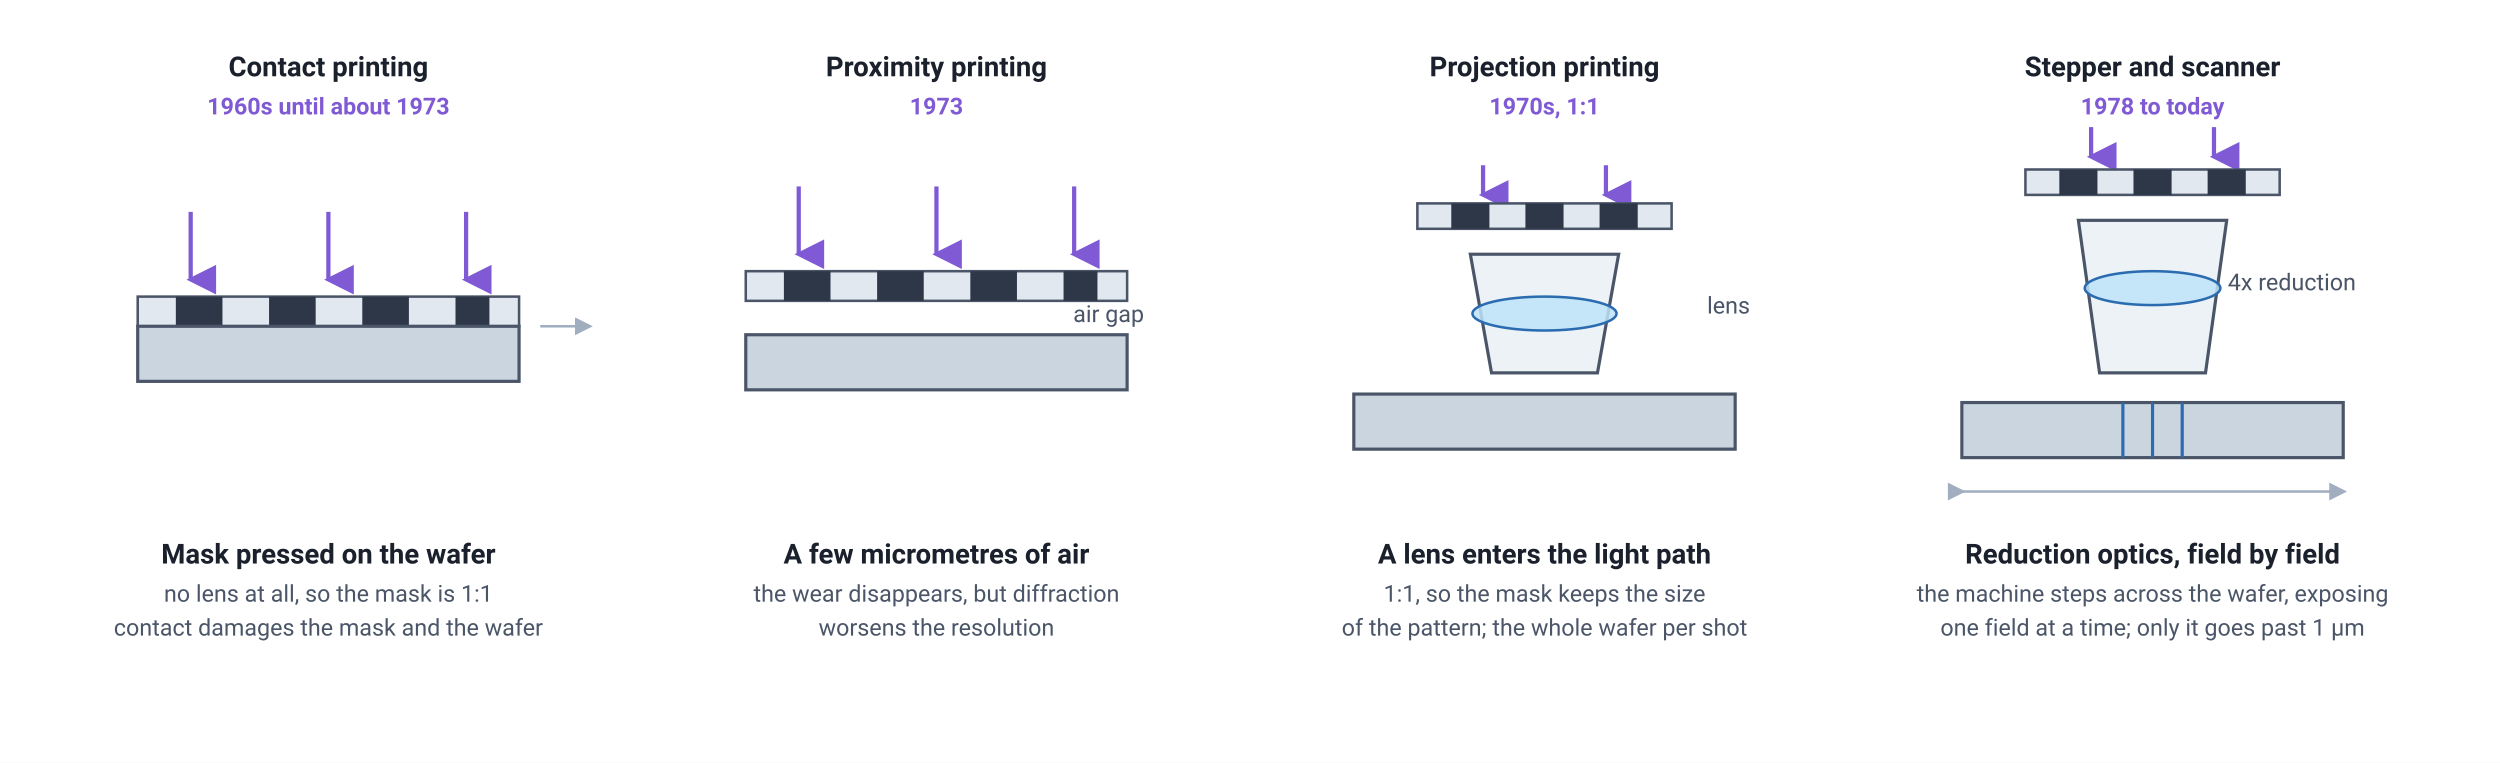
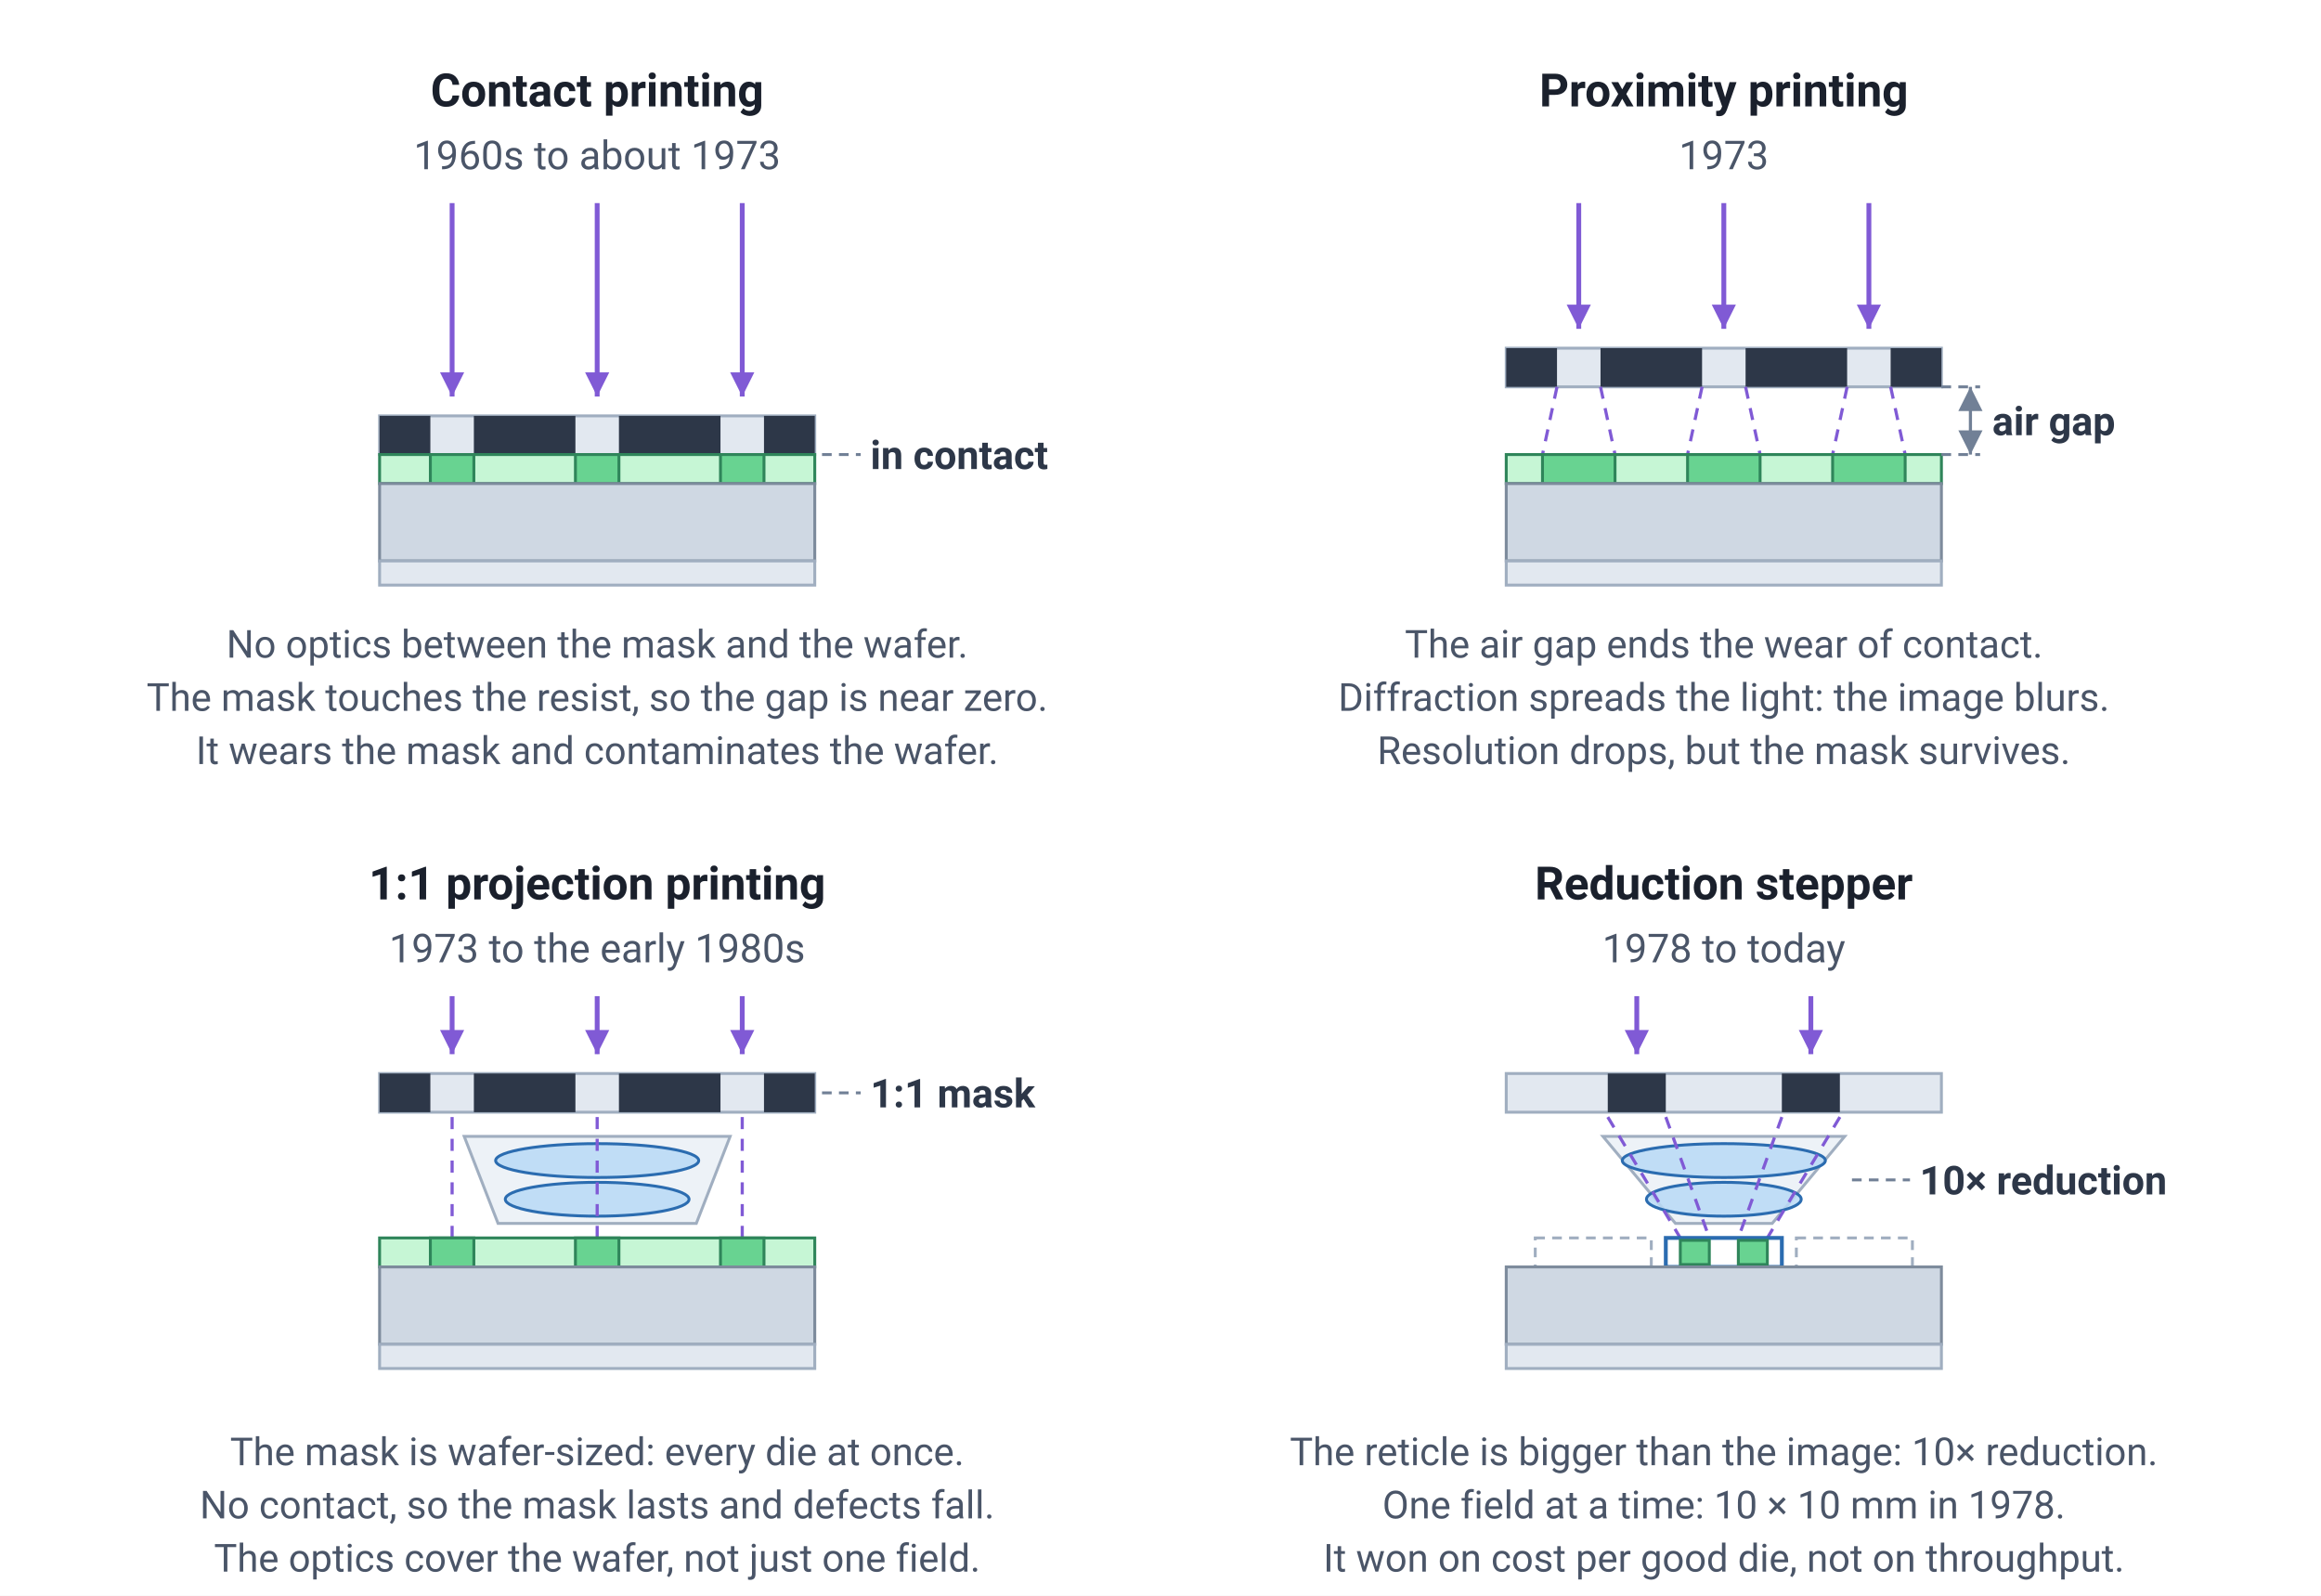
- <svg xmlns="http://www.w3.org/2000/svg" width="1180" height="360" viewBox="0 0 1180 360" role="img">
-   <rect width="1180" height="360" fill="#ffffff" />
+ <svg xmlns="http://www.w3.org/2000/svg" width="960" height="660" viewBox="0 0 960 660" role="img">
+   <rect width="960" height="660" fill="#ffffff" />
  <defs>
-     <marker id="genArrow" markerWidth="7" markerHeight="7" refX="3.5" refY="6" orient="auto">
-       <path d="M0,0 L7,0 L3.5,7 z" fill="#805ad5" />
+     <marker id="lgArrow" markerUnits="userSpaceOnUse" markerWidth="10" markerHeight="10" refX="10" refY="5" orient="auto-start-reverse">
+       <path d="M 0 0 L 10 5 L 0 10 z" fill="#805ad5" />
    </marker>
-     <marker id="genGray" markerWidth="7" markerHeight="7" refX="5.5" refY="3.5" orient="auto">
-       <path d="M0,0 L7,3.5 L0,7 z" fill="#a0aec0" />
+     <marker id="lgGray" markerUnits="userSpaceOnUse" markerWidth="10" markerHeight="10" refX="10" refY="5" orient="auto-start-reverse">
+       <path d="M 0 0 L 10 5 L 0 10 z" fill="#718096" />
    </marker>
  </defs>
  <style>
-     .t { font: 600 13px system-ui, -apple-system, "Segoe UI", Roboto, sans-serif; fill: #1a202c; }
-     .s { font: 11px system-ui, -apple-system, "Segoe UI", Roboto, sans-serif; fill: #4a5568; }
-     .yr { font: 600 11px system-ui, -apple-system, "Segoe UI", Roboto, sans-serif; fill: #805ad5; }
-     .note { font: 11.5px system-ui, -apple-system, "Segoe UI", Roboto, sans-serif; fill: #4a5568; }
-     .mask { fill: #e2e8f0; stroke: #4a5568; stroke-width: 1.2; }
-     .chrome { fill: #2d3748; }
-     .wafer { fill: #cbd5e0; stroke: #4a5568; stroke-width: 1.5; }
-     .barrel { fill: #edf2f7; stroke: #4a5568; stroke-width: 1.5; }
-     .lens { fill: #bee3f8; fill-opacity: 0.85; stroke: #2b6cb0; stroke-width: 1.2; }
-     .light { stroke: #805ad5; stroke-width: 2; fill: none; }
-     .step { stroke: #2b6cb0; stroke-width: 1.5; fill: none; }
-     .line { stroke: #a0aec0; stroke-width: 1.2; fill: none; }
+     .pt { font: 600 19px system-ui, -apple-system, "Segoe UI", Roboto, sans-serif; fill: #1a202c; }
+     .yr { font: 16.5px system-ui, -apple-system, "Segoe UI", Roboto, sans-serif; fill: #4a5568; }
+     .note { font: 16px system-ui, -apple-system, "Segoe UI", Roboto, sans-serif; fill: #4a5568; }
+     .lbl { font: 600 16.5px system-ui, -apple-system, "Segoe UI", Roboto, sans-serif; fill: #2d3748; }
+     .si { fill: #cfd8e3; stroke: #7d8b9c; stroke-width: 1.2; }
+     .res { fill: #c6f6d5; stroke: #2f855a; stroke-width: 1.2; }
+     .exp { fill: #68d391; stroke: #2f855a; stroke-width: 1.2; }
+     .qz { fill: #e2e8f0; stroke: #a0aec0; stroke-width: 1.2; }
+     .cr { fill: #2d3748; }
+     .barrel { fill: #edf2f7; stroke: #a0aec0; stroke-width: 1.2; }
+     .lens { fill: #b9d9f5; fill-opacity: 0.85; stroke: #2b6cb0; stroke-width: 1.2; }
+     .stage { fill: #e2e8f0; stroke: #a0aec0; stroke-width: 1.2; }
+     .light { stroke: #805ad5; stroke-width: 2; fill: none; marker-end: url(#lgArrow); }
+     .ray { stroke: #805ad5; stroke-width: 1.3; fill: none; stroke-dasharray: 5 4; }
+     .dim { fill: none; stroke: #718096; stroke-width: 1.3; }
+     .lead { fill: none; stroke: #718096; stroke-width: 1.2; stroke-dasharray: 4 3; }
+     .field { fill: #ffffff; stroke: #2b6cb0; stroke-width: 1.6; }
+     .next { fill: #ffffff; stroke: #a0aec0; stroke-width: 1.2; stroke-dasharray: 4 3; }
  </style>
-   <text class="t" x="155" y="36" text-anchor="middle">Contact printing</text>
-   <text class="yr" x="155" y="54" text-anchor="middle">1960s until about 1973</text>
-   <path class="light" d="M90,100 L90,132" marker-end="url(#genArrow)" />
-   <path class="light" d="M155,100 L155,132" marker-end="url(#genArrow)" />
-   <path class="light" d="M220,100 L220,132" marker-end="url(#genArrow)" />
-   <rect class="mask" x="65" y="140" width="180" height="14" />
-   <rect class="chrome" x="83" y="140" width="22" height="14" />
-   <rect class="chrome" x="127" y="140" width="22" height="14" />
-   <rect class="chrome" x="171" y="140" width="22" height="14" />
-   <rect class="chrome" x="215" y="140" width="16" height="14" />
-   <rect class="wafer" x="65" y="154" width="180" height="26" />
-   <line class="line" x1="255" y1="154" x2="278" y2="154" marker-end="url(#genGray)" />
-   <text class="t" x="155" y="266" text-anchor="middle">Mask pressed on the wafer</text>
-   <text class="s" x="155" y="284" text-anchor="middle">no lens at all, so the mask is 1:1</text>
-   <text class="s" x="155" y="300" text-anchor="middle">contact damages the mask and the wafer</text>
-   <text class="t" x="442" y="36" text-anchor="middle">Proximity printing</text>
-   <text class="yr" x="442" y="54" text-anchor="middle">1973</text>
-   <path class="light" d="M377,88 L377,120" marker-end="url(#genArrow)" />
-   <path class="light" d="M442,88 L442,120" marker-end="url(#genArrow)" />
-   <path class="light" d="M507,88 L507,120" marker-end="url(#genArrow)" />
-   <rect class="mask" x="352" y="128" width="180" height="14" />
-   <rect class="chrome" x="370" y="128" width="22" height="14" />
-   <rect class="chrome" x="414" y="128" width="22" height="14" />
-   <rect class="chrome" x="458" y="128" width="22" height="14" />
-   <rect class="chrome" x="502" y="128" width="16" height="14" />
-   <rect class="wafer" x="352" y="158" width="180" height="26" />
-   <text class="s" x="540" y="152" text-anchor="end">air gap</text>
-   <text class="t" x="442" y="266" text-anchor="middle">A few micrometres of air</text>
-   <text class="s" x="442" y="284" text-anchor="middle">the wear disappears, but diffraction</text>
-   <text class="s" x="442" y="300" text-anchor="middle">worsens the resolution</text>
-   <text class="t" x="729" y="36" text-anchor="middle">Projection printing</text>
-   <text class="yr" x="729" y="54" text-anchor="middle">1970s, 1:1</text>
-   <path class="light" d="M700,78 L700,92" marker-end="url(#genArrow)" />
-   <path class="light" d="M758,78 L758,92" marker-end="url(#genArrow)" />
-   <rect class="mask" x="669" y="96" width="120" height="12" />
-   <rect class="chrome" x="685" y="96" width="18" height="12" />
-   <rect class="chrome" x="720" y="96" width="18" height="12" />
-   <rect class="chrome" x="755" y="96" width="18" height="12" />
-   <polygon class="barrel" points="694,120 764,120 754,176 704,176" />
-   <ellipse class="lens" cx="729" cy="148" rx="34" ry="8" />
-   <rect class="wafer" x="639" y="186" width="180" height="26" />
-   <text class="s" x="826" y="148" text-anchor="end">lens</text>
-   <text class="t" x="729" y="266" text-anchor="middle">A lens enters the light path</text>
-   <text class="s" x="729" y="284" text-anchor="middle">1:1, so the mask keeps the size</text>
-   <text class="s" x="729" y="300" text-anchor="middle">of the pattern; the whole wafer per shot</text>
-   <text class="t" x="1016" y="36" text-anchor="middle">Stepper and scanner</text>
-   <text class="yr" x="1016" y="54" text-anchor="middle">1978 to today</text>
-   <path class="light" d="M987,60 L987,74" marker-end="url(#genArrow)" />
-   <path class="light" d="M1045,60 L1045,74" marker-end="url(#genArrow)" />
-   <rect class="mask" x="956" y="80" width="120" height="12" />
-   <rect class="chrome" x="972" y="80" width="18" height="12" />
-   <rect class="chrome" x="1007" y="80" width="18" height="12" />
-   <rect class="chrome" x="1042" y="80" width="18" height="12" />
-   <polygon class="barrel" points="981,104 1051,104 1041,176 991,176" />
-   <ellipse class="lens" cx="1016" cy="136" rx="32" ry="8" />
-   <rect class="wafer" x="926" y="190" width="180" height="26" />
-   <path class="step" d="M1002,190 L1002,216" />
-   <path class="step" d="M1016,190 L1016,216" />
-   <path class="step" d="M1030,190 L1030,216" />
-   <path class="line" d="M926,232 L1106,232" marker-start="url(#genGray)" marker-end="url(#genGray)" />
-   <text class="s" x="1112" y="137" text-anchor="end">4x reduction</text>
-   <text class="t" x="1016" y="266" text-anchor="middle">Reduction optics, field by field</text>
-   <text class="s" x="1016" y="284" text-anchor="middle">the machine steps across the wafer, exposing</text>
-   <text class="s" x="1016" y="300" text-anchor="middle">one field at a time; only it goes past 1 µm</text>
+   <text class="pt" x="247" y="44" text-anchor="middle">Contact printing</text>
+   <text class="yr" x="247" y="70" text-anchor="middle">1960s to about 1973</text>
+   <path class="light" d="M 187,84 L 187,164" />
+   <path class="light" d="M 247,84 L 247,164" />
+   <path class="light" d="M 307,84 L 307,164" />
+   <rect class="qz" x="157" y="172" width="180" height="16" />
+   <rect class="cr" x="157" y="172" width="21" height="16" />
+   <rect class="cr" x="196" y="172" width="42" height="16" />
+   <rect class="cr" x="256" y="172" width="42" height="16" />
+   <rect class="cr" x="316" y="172" width="21" height="16" />
+   <rect class="res" x="157" y="188" width="180" height="12" />
+   <rect class="exp" x="178" y="188" width="18" height="12" />
+   <rect class="exp" x="238" y="188" width="18" height="12" />
+   <rect class="exp" x="298" y="188" width="18" height="12" />
+   <rect class="si" x="157" y="200" width="180" height="32" />
+   <rect class="stage" x="157" y="232" width="180" height="10" />
+   <path class="lead" d="M 340,188 L 356,188" />
+   <text class="lbl" x="360" y="194">in contact</text>
+   <text class="note" x="247" y="272" text-anchor="middle">No optics between the mask and the wafer.</text>
+   <text class="note" x="247" y="294" text-anchor="middle">The mask touches the resist, so the gap is near zero.</text>
+   <text class="note" x="247" y="316" text-anchor="middle">It wears the mask and contaminates the wafer.</text>
+   <text class="pt" x="713" y="44" text-anchor="middle">Proximity printing</text>
+   <text class="yr" x="713" y="70" text-anchor="middle">1973</text>
+   <path class="light" d="M 653,84 L 653,136" />
+   <path class="light" d="M 713,84 L 713,136" />
+   <path class="light" d="M 773,84 L 773,136" />
+   <rect class="qz" x="623" y="144" width="180" height="16" />
+   <rect class="cr" x="623" y="144" width="21" height="16" />
+   <rect class="cr" x="662" y="144" width="42" height="16" />
+   <rect class="cr" x="722" y="144" width="42" height="16" />
+   <rect class="cr" x="782" y="144" width="21" height="16" />
+   <path class="ray" d="M 644,160 L 638,188" />
+   <path class="ray" d="M 662,160 L 668,188" />
+   <path class="ray" d="M 704,160 L 698,188" />
+   <path class="ray" d="M 722,160 L 728,188" />
+   <path class="ray" d="M 764,160 L 758,188" />
+   <path class="ray" d="M 782,160 L 788,188" />
+   <rect class="res" x="623" y="188" width="180" height="12" />
+   <rect class="exp" x="638" y="188" width="30" height="12" />
+   <rect class="exp" x="698" y="188" width="30" height="12" />
+   <rect class="exp" x="758" y="188" width="30" height="12" />
+   <rect class="si" x="623" y="200" width="180" height="32" />
+   <rect class="stage" x="623" y="232" width="180" height="10" />
+   <path class="dim" d="M 815,160 L 815,188" marker-start="url(#lgGray)" marker-end="url(#lgGray)" />
+   <path class="lead" d="M 803,160 L 819,160" />
+   <path class="lead" d="M 803,188 L 819,188" />
+   <text class="lbl" x="824" y="180">air gap</text>
+   <text class="note" x="713" y="272" text-anchor="middle">The air gap ends the wear of contact.</text>
+   <text class="note" x="713" y="294" text-anchor="middle">Diffraction spreads the light: the image blurs.</text>
+   <text class="note" x="713" y="316" text-anchor="middle">Resolution drops, but the mask survives.</text>
+   <text class="pt" x="247" y="372" text-anchor="middle">1:1 projection printing</text>
+   <text class="yr" x="247" y="398" text-anchor="middle">1973 to the early 1980s</text>
+   <path class="light" d="M 187,412 L 187,436" />
+   <path class="light" d="M 247,412 L 247,436" />
+   <path class="light" d="M 307,412 L 307,436" />
+   <rect class="qz" x="157" y="444" width="180" height="16" />
+   <rect class="cr" x="157" y="444" width="21" height="16" />
+   <rect class="cr" x="196" y="444" width="42" height="16" />
+   <rect class="cr" x="256" y="444" width="42" height="16" />
+   <rect class="cr" x="316" y="444" width="21" height="16" />
+   <polygon class="barrel" points="192,470 302,470 288,506 206,506" />
+   <ellipse class="lens" cx="247" cy="480" rx="42" ry="7" />
+   <ellipse class="lens" cx="247" cy="496" rx="38" ry="7" />
+   <path class="ray" d="M 187,462 L 187,512" />
+   <path class="ray" d="M 247,462 L 247,512" />
+   <path class="ray" d="M 307,462 L 307,512" />
+   <rect class="res" x="157" y="512" width="180" height="12" />
+   <rect class="exp" x="178" y="512" width="18" height="12" />
+   <rect class="exp" x="238" y="512" width="18" height="12" />
+   <rect class="exp" x="298" y="512" width="18" height="12" />
+   <rect class="si" x="157" y="524" width="180" height="32" />
+   <rect class="stage" x="157" y="556" width="180" height="10" />
+   <path class="lead" d="M 340,452 L 356,452" />
+   <text class="lbl" x="360" y="458">1:1 mask</text>
+   <text class="note" x="247" y="606" text-anchor="middle">The mask is wafer-sized: every die at once.</text>
+   <text class="note" x="247" y="628" text-anchor="middle">No contact, so the mask lasts and defects fall.</text>
+   <text class="note" x="247" y="650" text-anchor="middle">The optics cover the wafer, not just one field.</text>
+   <text class="pt" x="713" y="372" text-anchor="middle">Reduction stepper</text>
+   <text class="yr" x="713" y="398" text-anchor="middle">1978 to today</text>
+   <path class="light" d="M 677,412 L 677,436" />
+   <path class="light" d="M 749,412 L 749,436" />
+   <rect class="qz" x="623" y="444" width="180" height="16" />
+   <rect class="cr" x="665" y="444" width="24" height="16" />
+   <rect class="cr" x="737" y="444" width="24" height="16" />
+   <polygon class="barrel" points="663,470 763,470 733,506 693,506" />
+   <ellipse class="lens" cx="713" cy="480" rx="42" ry="7" />
+   <ellipse class="lens" cx="713" cy="496" rx="32" ry="7" />
+   <path class="ray" d="M 665,462 L 695,512" />
+   <path class="ray" d="M 689,462 L 707,512" />
+   <path class="ray" d="M 737,462 L 719,512" />
+   <path class="ray" d="M 761,462 L 731,512" />
+   <rect class="next" x="635" y="512" width="48" height="12" />
+   <rect class="field" x="689" y="512" width="48" height="12" />
+   <rect class="next" x="743" y="512" width="48" height="12" />
+   <rect class="exp" x="695" y="513" width="12" height="10" />
+   <rect class="exp" x="719" y="513" width="12" height="10" />
+   <rect class="si" x="623" y="524" width="180" height="32" />
+   <rect class="stage" x="623" y="556" width="180" height="10" />
+   <path class="lead" d="M 766,488 L 790,488" />
+   <text class="lbl" x="794" y="494">10× reduction</text>
+   <text class="note" x="713" y="606" text-anchor="middle">The reticle is bigger than the image: 10× reduction.</text>
+   <text class="note" x="713" y="628" text-anchor="middle">One field at a time: 10 × 10 mm in 1978.</text>
+   <text class="note" x="713" y="650" text-anchor="middle">It won on cost per good die, not on throughput.</text>
</svg>
